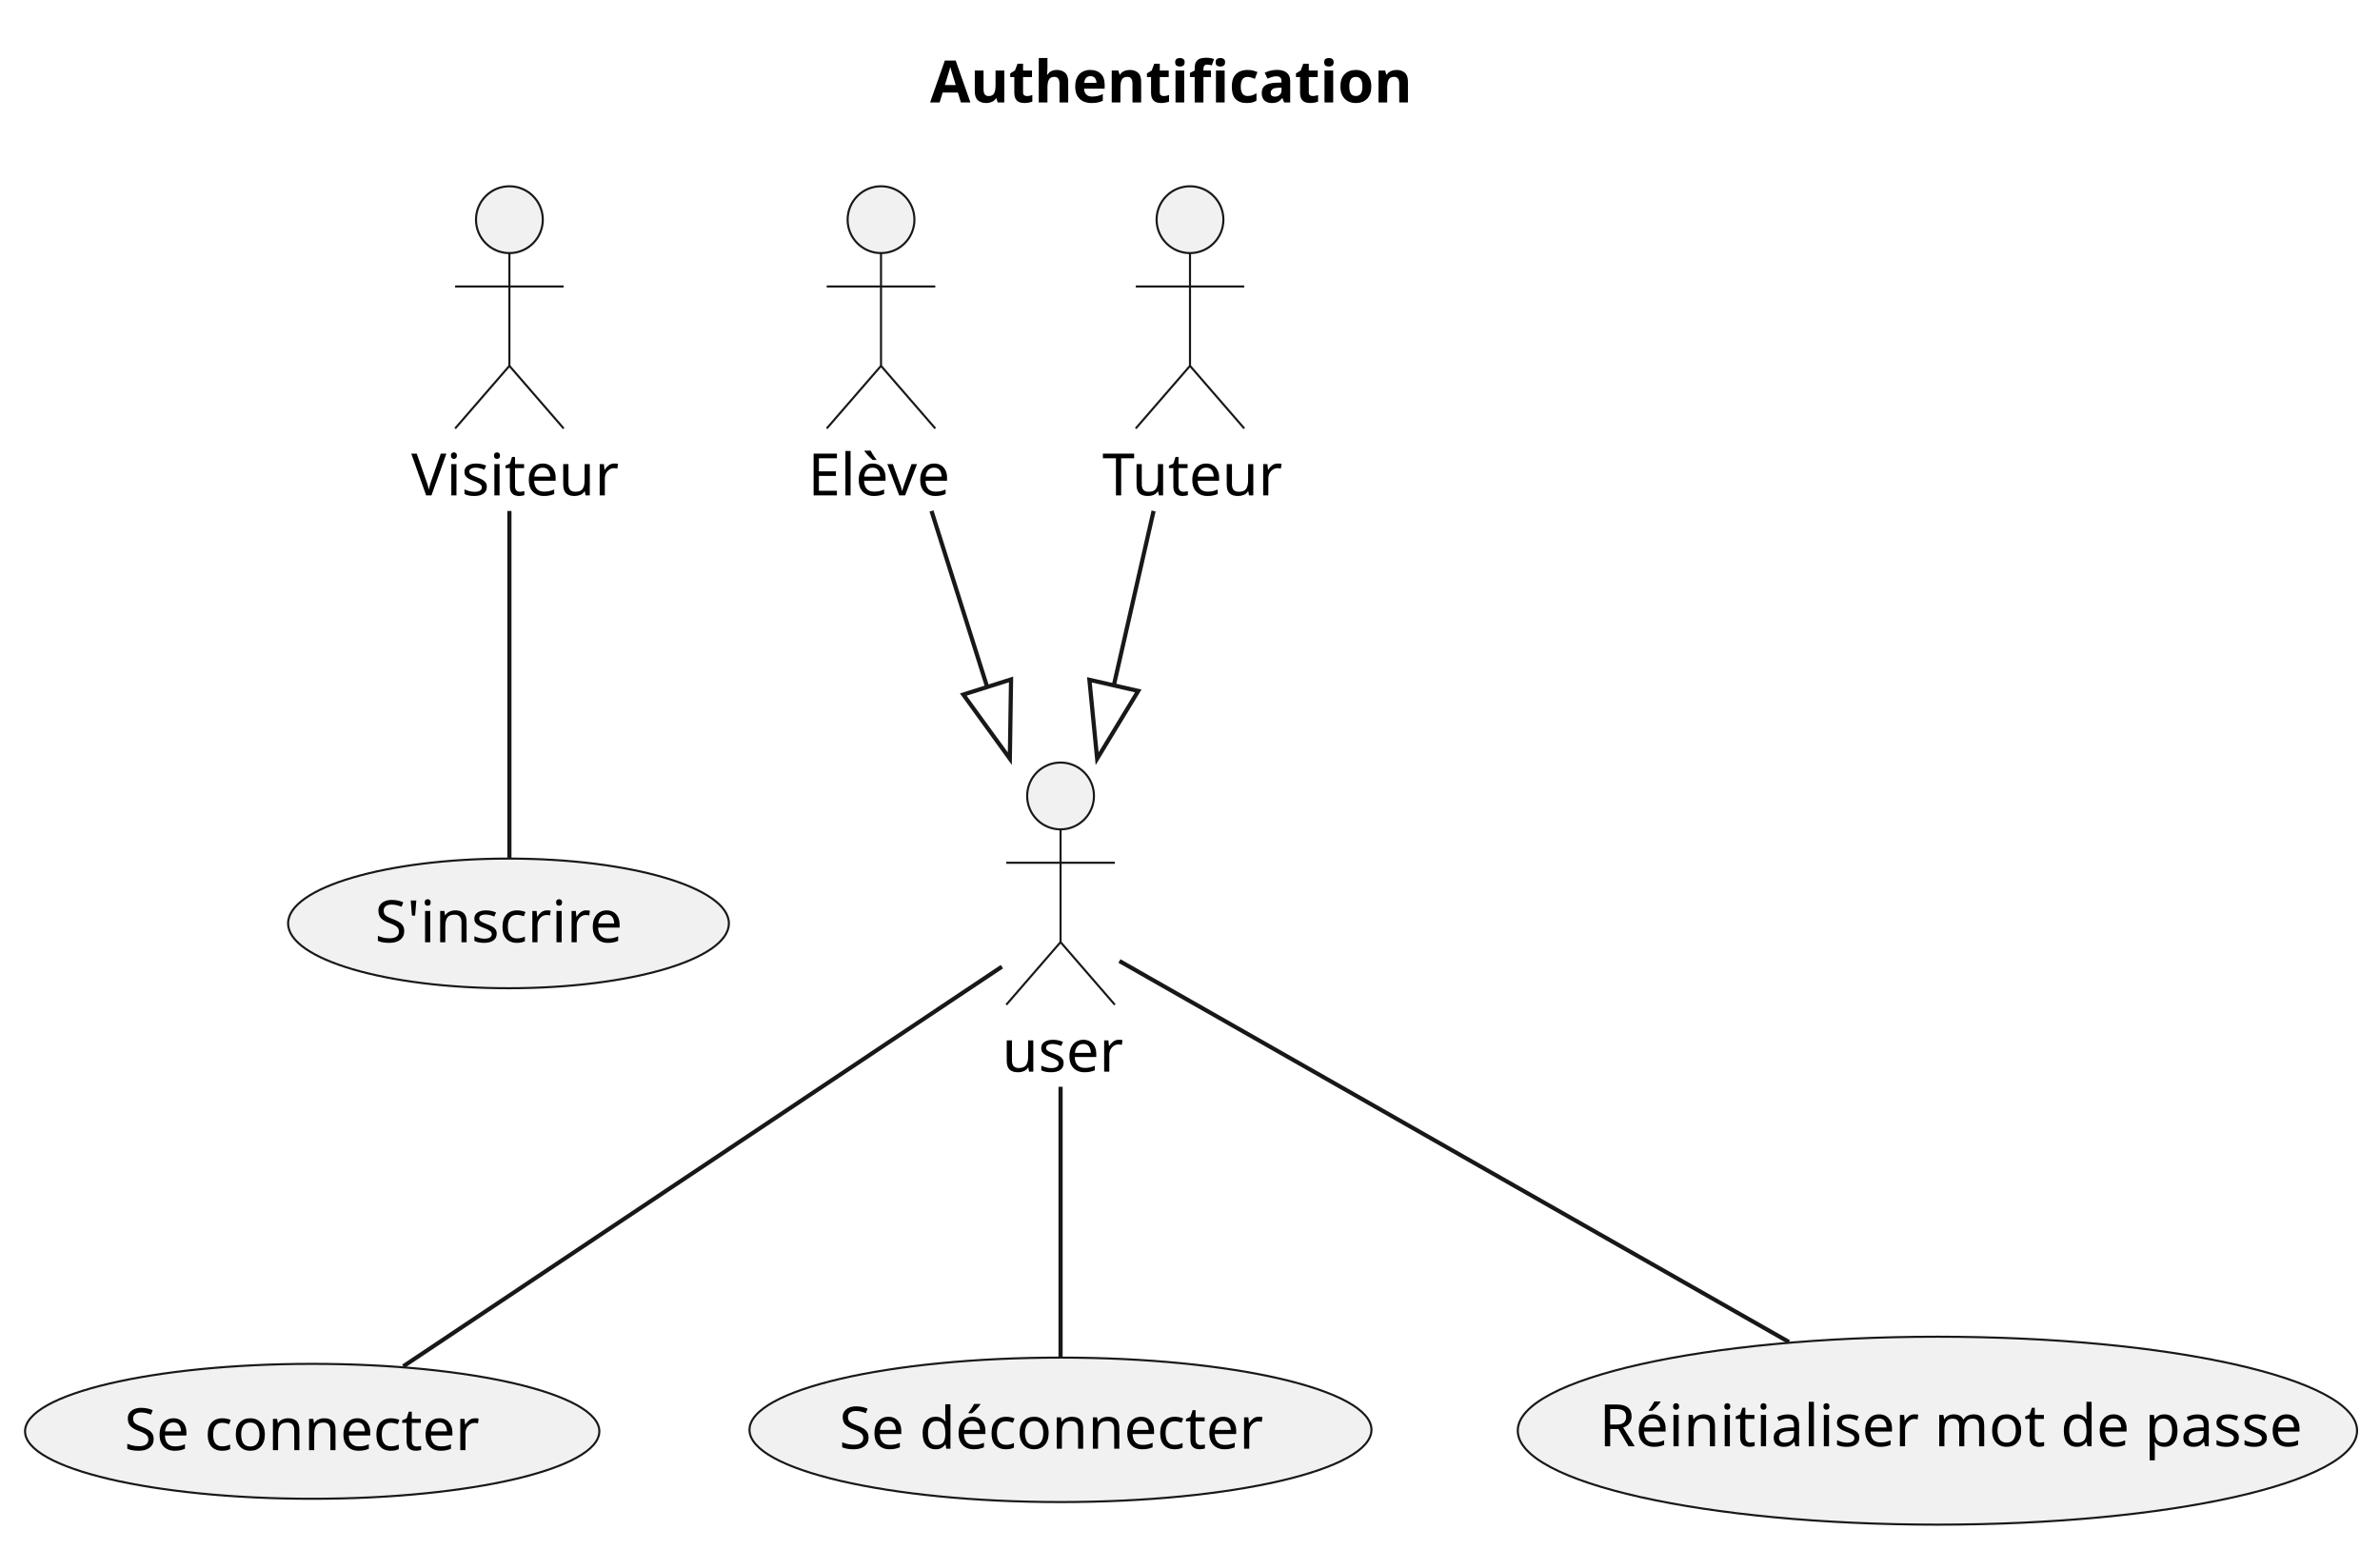
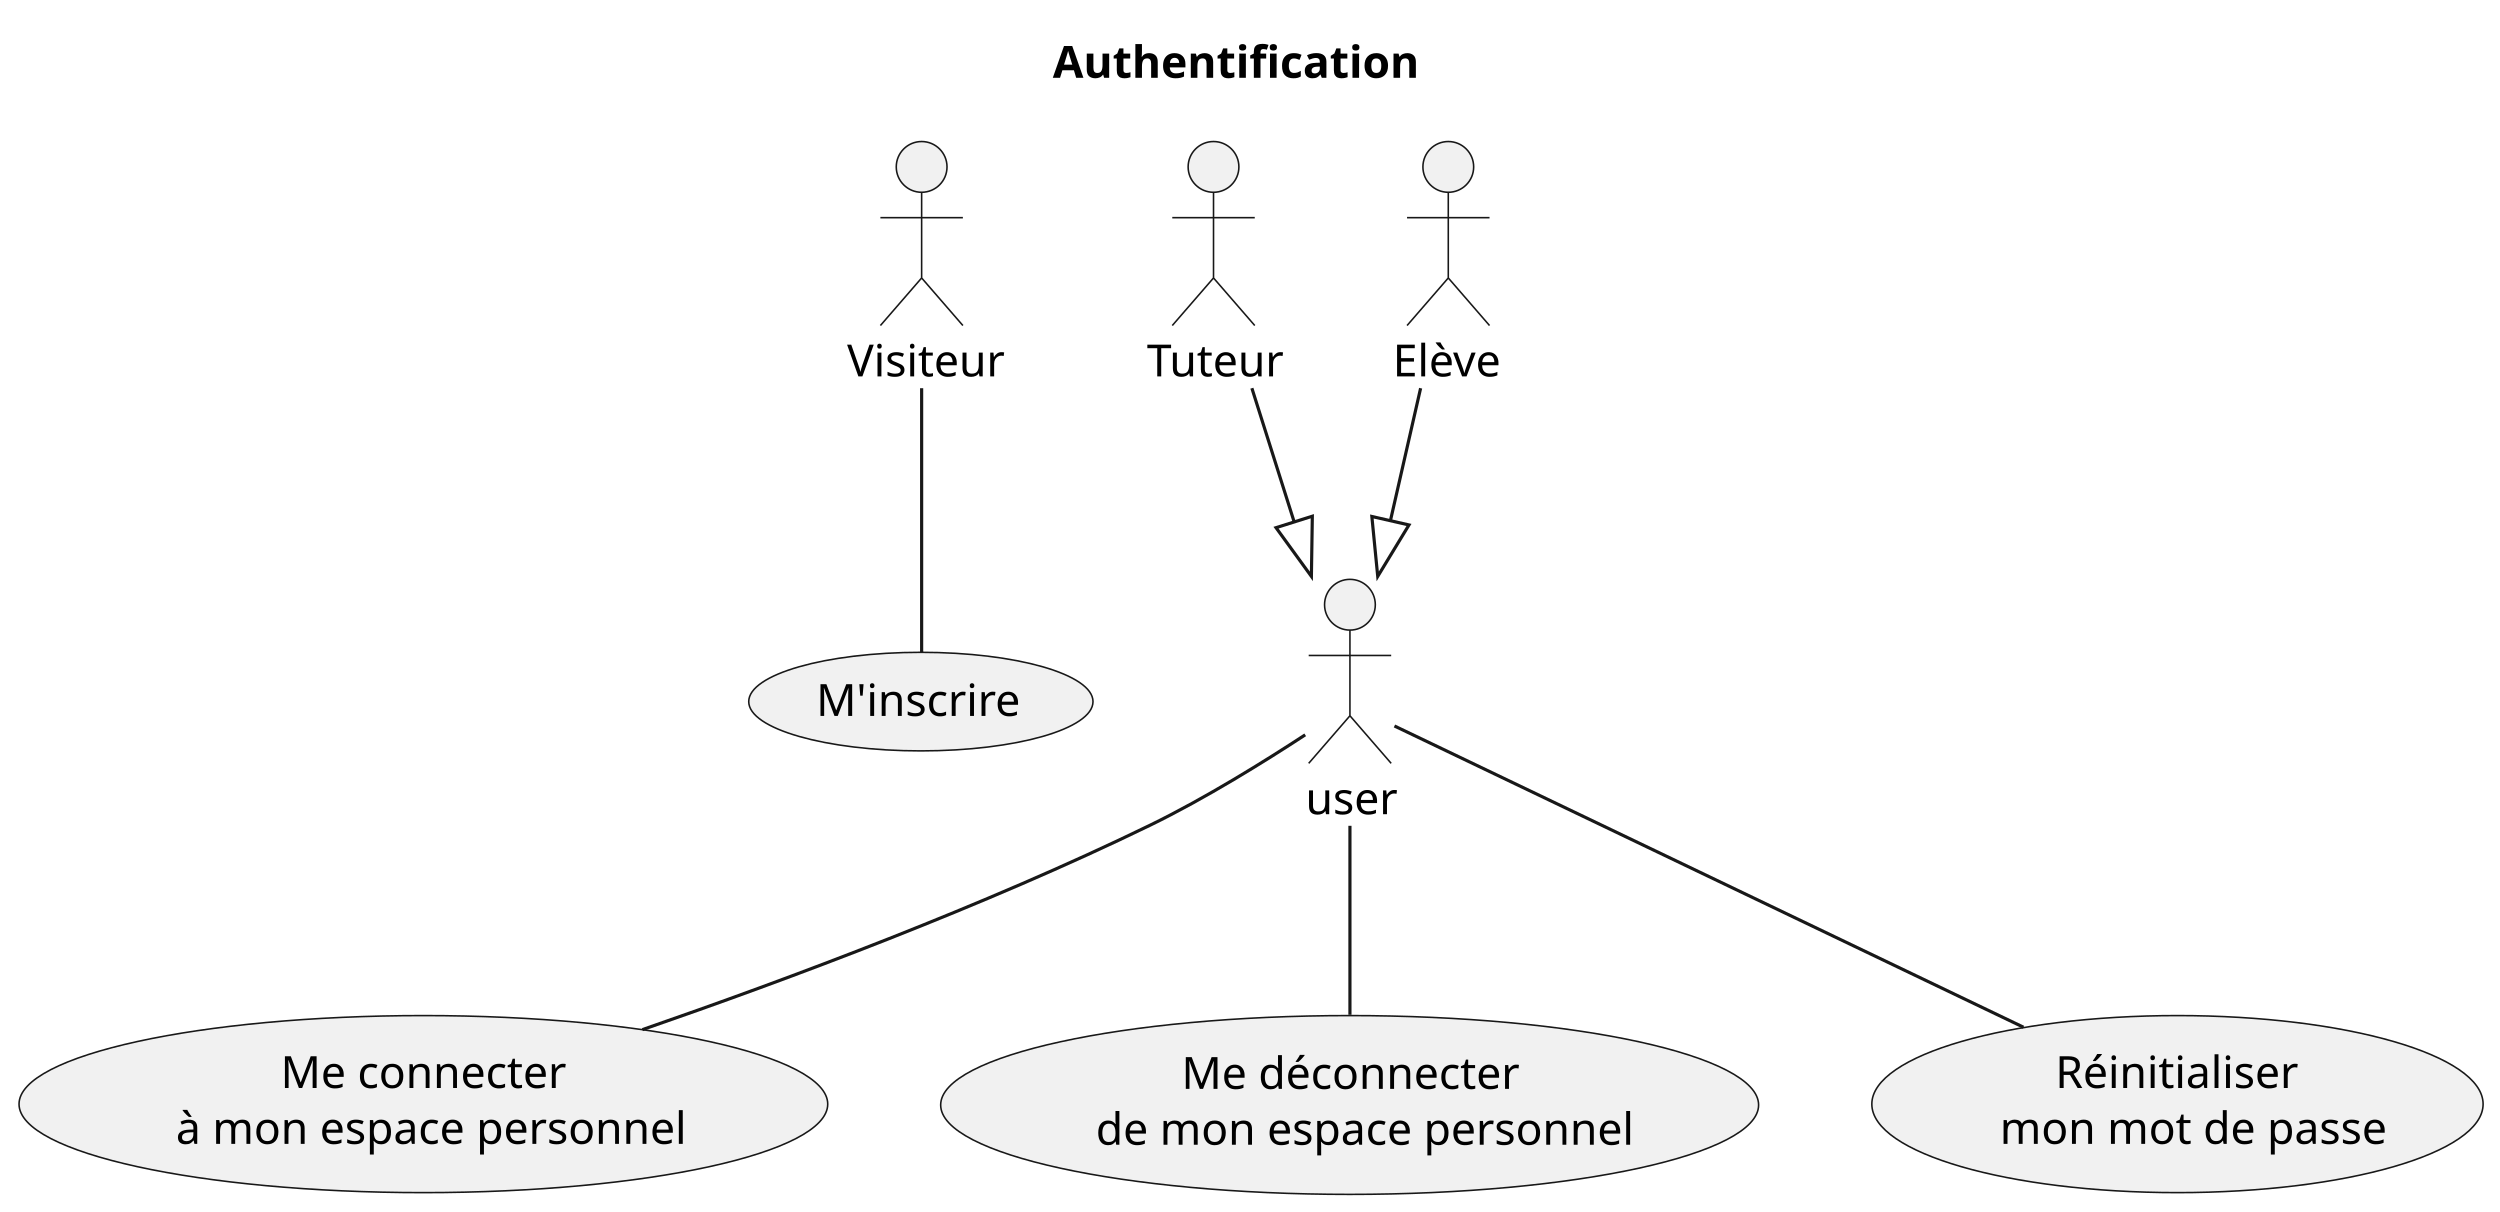
- <svg xmlns="http://www.w3.org/2000/svg" contentStyleType="text/css" height="371px" preserveAspectRatio="none" style="width:570px;height:371px;background:#FFFFFF;" version="1.1" viewBox="0 0 570 371" width="570px" zoomAndPan="magnify">
+ <svg xmlns="http://www.w3.org/2000/svg" contentStyleType="text/css" height="382px" preserveAspectRatio="none" style="width:788px;height:382px;background:#FFFFFF;" version="1.1" viewBox="0 0 788 382" width="788px" zoomAndPan="magnify">
  <defs />
  <g>
-     <text fill="#000000" font-family="sans-serif" font-size="14" font-weight="bold" lengthAdjust="spacing" textLength="111" x="222.754" y="24.533">Authentification</text>
+     <text fill="#000000" font-family="sans-serif" font-size="14" font-weight="bold" lengthAdjust="spacing" textLength="111" x="331.838" y="24.533">Authentification</text>
    <g id="elem_visitor">
-       <ellipse cx="122" cy="52.609" fill="#F1F1F1" rx="8" ry="8" style="stroke:#181818;stroke-width:0.5;" />
-       <path d="M122,60.609 L122,87.609 M109,68.609 L135,68.609 M122,87.609 L109,102.609 M122,87.609 L135,102.609 " fill="none" style="stroke:#181818;stroke-width:0.5;" />
-       <text fill="#000000" font-family="sans-serif" font-size="14" lengthAdjust="spacing" textLength="47" x="98.5" y="118.643">Visiteur</text>
+       <ellipse cx="290.5" cy="52.609" fill="#F1F1F1" rx="8" ry="8" style="stroke:#181818;stroke-width:0.5;" />
+       <path d="M290.5,60.609 L290.5,87.609 M277.5,68.609 L303.5,68.609 M290.5,87.609 L277.5,102.609 M290.5,87.609 L303.5,102.609 " fill="none" style="stroke:#181818;stroke-width:0.5;" />
+       <text fill="#000000" font-family="sans-serif" font-size="14" lengthAdjust="spacing" textLength="47" x="267" y="118.643">Visiteur</text>
+     </g>
+     <g id="elem_tutor">
+       <ellipse cx="382.5" cy="52.609" fill="#F1F1F1" rx="8" ry="8" style="stroke:#181818;stroke-width:0.5;" />
+       <path d="M382.5,60.609 L382.5,87.609 M369.5,68.609 L395.5,68.609 M382.5,87.609 L369.5,102.609 M382.5,87.609 L395.5,102.609 " fill="none" style="stroke:#181818;stroke-width:0.5;" />
+       <text fill="#000000" font-family="sans-serif" font-size="14" lengthAdjust="spacing" textLength="42" x="361.5" y="118.643">Tuteur</text>
    </g>
    <g id="elem_student">
-       <ellipse cx="211" cy="52.609" fill="#F1F1F1" rx="8" ry="8" style="stroke:#181818;stroke-width:0.5;" />
-       <path d="M211,60.609 L211,87.609 M198,68.609 L224,68.609 M211,87.609 L198,102.609 M211,87.609 L224,102.609 " fill="none" style="stroke:#181818;stroke-width:0.5;" />
-       <text fill="#000000" font-family="sans-serif" font-size="14" lengthAdjust="spacing" textLength="35" x="193.5" y="118.643">Elève</text>
-     </g>
-     <g id="elem_tutor">
-       <ellipse cx="285" cy="52.609" fill="#F1F1F1" rx="8" ry="8" style="stroke:#181818;stroke-width:0.5;" />
-       <path d="M285,60.609 L285,87.609 M272,68.609 L298,68.609 M285,87.609 L272,102.609 M285,87.609 L298,102.609 " fill="none" style="stroke:#181818;stroke-width:0.5;" />
-       <text fill="#000000" font-family="sans-serif" font-size="14" lengthAdjust="spacing" textLength="42" x="264" y="118.643">Tuteur</text>
+       <ellipse cx="456.5" cy="52.609" fill="#F1F1F1" rx="8" ry="8" style="stroke:#181818;stroke-width:0.5;" />
+       <path d="M456.5,60.609 L456.5,87.609 M443.5,68.609 L469.5,68.609 M456.5,87.609 L443.5,102.609 M456.5,87.609 L469.5,102.609 " fill="none" style="stroke:#181818;stroke-width:0.5;" />
+       <text fill="#000000" font-family="sans-serif" font-size="14" lengthAdjust="spacing" textLength="35" x="439" y="118.643">Elève</text>
    </g>
    <g id="elem_user">
-       <ellipse cx="254" cy="190.609" fill="#F1F1F1" rx="8" ry="8" style="stroke:#181818;stroke-width:0.5;" />
-       <path d="M254,198.609 L254,225.609 M241,206.609 L267,206.609 M254,225.609 L241,240.609 M254,225.609 L267,240.609 " fill="none" style="stroke:#181818;stroke-width:0.5;" />
-       <text fill="#000000" font-family="sans-serif" font-size="14" lengthAdjust="spacing" textLength="28" x="240" y="256.643">user</text>
+       <ellipse cx="425.5" cy="190.609" fill="#F1F1F1" rx="8" ry="8" style="stroke:#181818;stroke-width:0.5;" />
+       <path d="M425.5,198.609 L425.5,225.609 M412.5,206.609 L438.5,206.609 M425.5,225.609 L412.5,240.609 M425.5,225.609 L438.5,240.609 " fill="none" style="stroke:#181818;stroke-width:0.5;" />
+       <text fill="#000000" font-family="sans-serif" font-size="14" lengthAdjust="spacing" textLength="28" x="411.5" y="256.643">user</text>
    </g>
    <g id="elem_register">
-       <ellipse cx="121.781" cy="221.132" fill="#F1F1F1" rx="52.781" ry="15.523" style="stroke:#181818;stroke-width:0.5;" />
-       <text fill="#000000" font-family="sans-serif" font-size="14" lengthAdjust="spacing" textLength="58" x="89.781" y="225.649">S'inscrire</text>
+       <ellipse cx="290.258" cy="221.146" fill="#F1F1F1" rx="54.258" ry="15.536" style="stroke:#181818;stroke-width:0.5;" />
+       <text fill="#000000" font-family="sans-serif" font-size="14" lengthAdjust="spacing" textLength="60" x="257.258" y="225.662">M'inscrire</text>
    </g>
    <g id="elem_login">
-       <ellipse cx="74.769" cy="342.763" fill="#F1F1F1" rx="68.769" ry="16.154" style="stroke:#181818;stroke-width:0.5;" />
-       <text fill="#000000" font-family="sans-serif" font-size="14" lengthAdjust="spacing" textLength="84" x="29.769" y="347.28">Se connecter</text>
+       <ellipse cx="133.451" cy="348.013" fill="#F1F1F1" rx="127.451" ry="27.903" style="stroke:#181818;stroke-width:0.5;" />
+       <text fill="#000000" font-family="sans-serif" font-size="14" lengthAdjust="spacing" textLength="86" x="88.451" y="342.937">Me connecter</text>
+       <text fill="#000000" font-family="sans-serif" font-size="14" lengthAdjust="spacing" textLength="156" x="55.451" y="360.546">à mon espace personnel</text>
    </g>
    <g id="elem_logout">
-       <ellipse cx="253.981" cy="342.406" fill="#F1F1F1" rx="74.481" ry="17.296" style="stroke:#181818;stroke-width:0.5;" />
-       <text fill="#000000" font-family="sans-serif" font-size="14" lengthAdjust="spacing" textLength="100" x="200.981" y="346.922">Se déconnecter</text>
+       <ellipse cx="425.406" cy="348.291" fill="#F1F1F1" rx="128.906" ry="28.181" style="stroke:#181818;stroke-width:0.5;" />
+       <text fill="#000000" font-family="sans-serif" font-size="14" lengthAdjust="spacing" textLength="102" x="372.406" y="343.214">Me déconnecter</text>
+       <text fill="#000000" font-family="sans-serif" font-size="14" lengthAdjust="spacing" textLength="164" x="345.406" y="360.824">de mon espace personnel</text>
    </g>
    <g id="elem_reset_password">
-       <ellipse cx="464.004" cy="342.61" fill="#F1F1F1" rx="100.504" ry="22.501" style="stroke:#181818;stroke-width:0.5;" />
-       <text fill="#000000" font-family="sans-serif" font-size="14" lengthAdjust="spacing" textLength="162" x="383.004" y="346.339">Réinitialiser mot de passe</text>
+       <ellipse cx="686.338" cy="348.013" fill="#F1F1F1" rx="96.338" ry="27.903" style="stroke:#181818;stroke-width:0.5;" />
+       <text fill="#000000" font-family="sans-serif" font-size="14" lengthAdjust="spacing" textLength="73" x="647.838" y="342.937">Réinitialiser</text>
+       <text fill="#000000" font-family="sans-serif" font-size="14" lengthAdjust="spacing" textLength="116" x="630.338" y="360.546">mon mot de passe</text>
    </g>
    <g id="link_student_user">
-       <path d="M223.09,122.359 C228.95,140.899 230.555,145.946 236.425,164.516 " fill="none" id="student-to-user" style="stroke:#181818;stroke-width:1.0;" />
-       <polygon fill="none" points="241.85,181.679,242.146,162.708,230.704,166.325,241.85,181.679" style="stroke:#181818;stroke-width:1.0;" />
+       <path d="M447.78,122.359 C443.56,140.899 442.488,145.559 438.258,164.129 " fill="none" id="student-to-user" style="stroke:#181818;stroke-width:1.0;" />
+       <polygon fill="none" points="434.26,181.679,444.108,165.462,432.408,162.796,434.26,181.679" style="stroke:#181818;stroke-width:1.0;" />
    </g>
    <g id="link_tutor_user">
-       <path d="M276.28,122.359 C272.06,140.899 270.988,145.559 266.758,164.129 " fill="none" id="tutor-to-user" style="stroke:#181818;stroke-width:1.0;" />
-       <polygon fill="none" points="262.76,181.679,272.608,165.462,260.908,162.796,262.76,181.679" style="stroke:#181818;stroke-width:1.0;" />
+       <path d="M394.59,122.359 C400.45,140.899 402.055,145.946 407.925,164.516 " fill="none" id="tutor-to-user" style="stroke:#181818;stroke-width:1.0;" />
+       <polygon fill="none" points="413.35,181.679,413.646,162.708,402.204,166.325,413.35,181.679" style="stroke:#181818;stroke-width:1.0;" />
    </g>
    <g id="link_visitor_register">
-       <path d="M122,122.359 C122,150.009 122,185.839 122,205.539 " fill="none" id="visitor-register" style="stroke:#181818;stroke-width:1.0;" />
+       <path d="M290.5,122.359 C290.5,150.009 290.5,185.839 290.5,205.539 " fill="none" id="visitor-register" style="stroke:#181818;stroke-width:1.0;" />
    </g>
    <g id="link_user_login">
-       <path d="M239.95,231.489 C208.8,252.289 133.74,302.399 96.58,327.199 " fill="none" id="user-login" style="stroke:#181818;stroke-width:1.0;" />
+       <path d="M411.4,231.619 C398.89,239.809 379.96,251.609 362.5,260.109 C310.3,285.509 248.66,308.559 202.49,324.539 " fill="none" id="user-login" style="stroke:#181818;stroke-width:1.0;" />
    </g>
    <g id="link_user_logout">
-       <path d="M254,260.249 C254,282.109 254,308.419 254,325.089 " fill="none" id="user-logout" style="stroke:#181818;stroke-width:1.0;" />
+       <path d="M425.5,260.289 C425.5,279.539 425.5,302.419 425.5,319.859 " fill="none" id="user-logout" style="stroke:#181818;stroke-width:1.0;" />
    </g>
    <g id="link_user_reset_password">
-       <path d="M268.1,230.139 C300.57,248.609 381.39,294.599 428.45,321.379 " fill="none" id="user-reset_password" style="stroke:#181818;stroke-width:1.0;" />
+       <path d="M439.53,228.829 C476.33,246.449 576.94,294.639 637.8,323.779 " fill="none" id="user-reset_password" style="stroke:#181818;stroke-width:1.0;" />
    </g>
  </g>
</svg>
